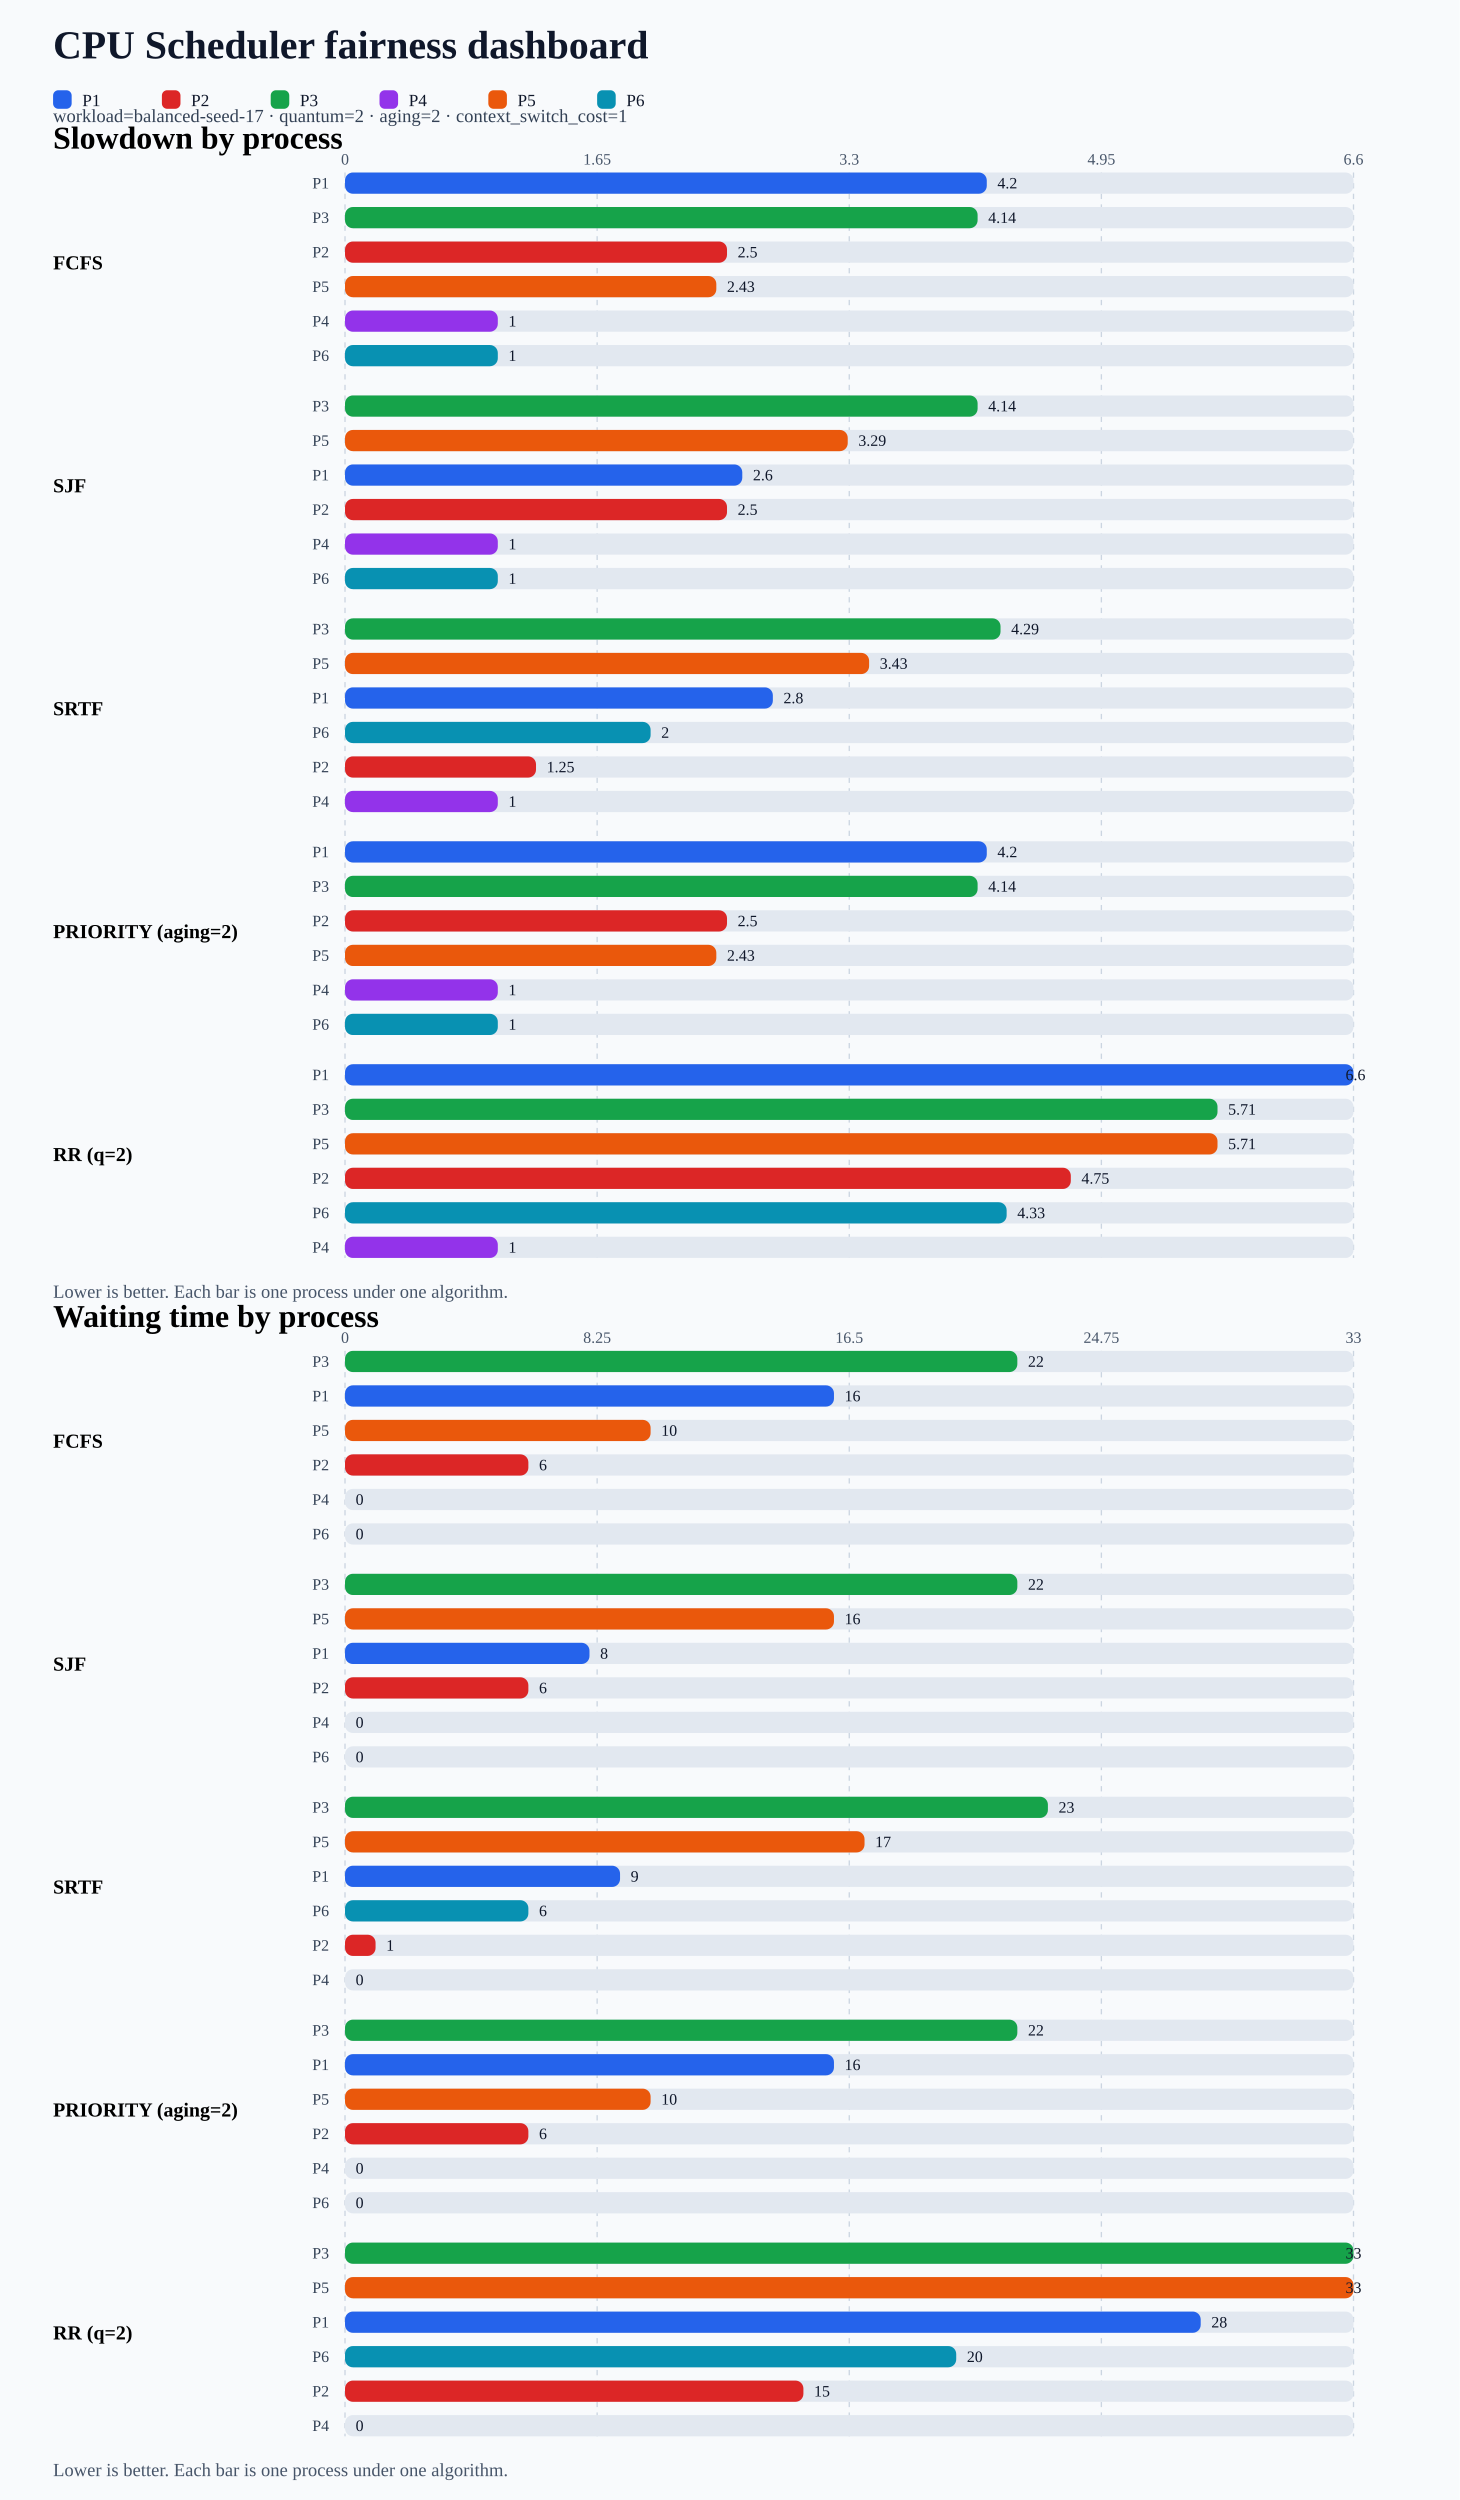
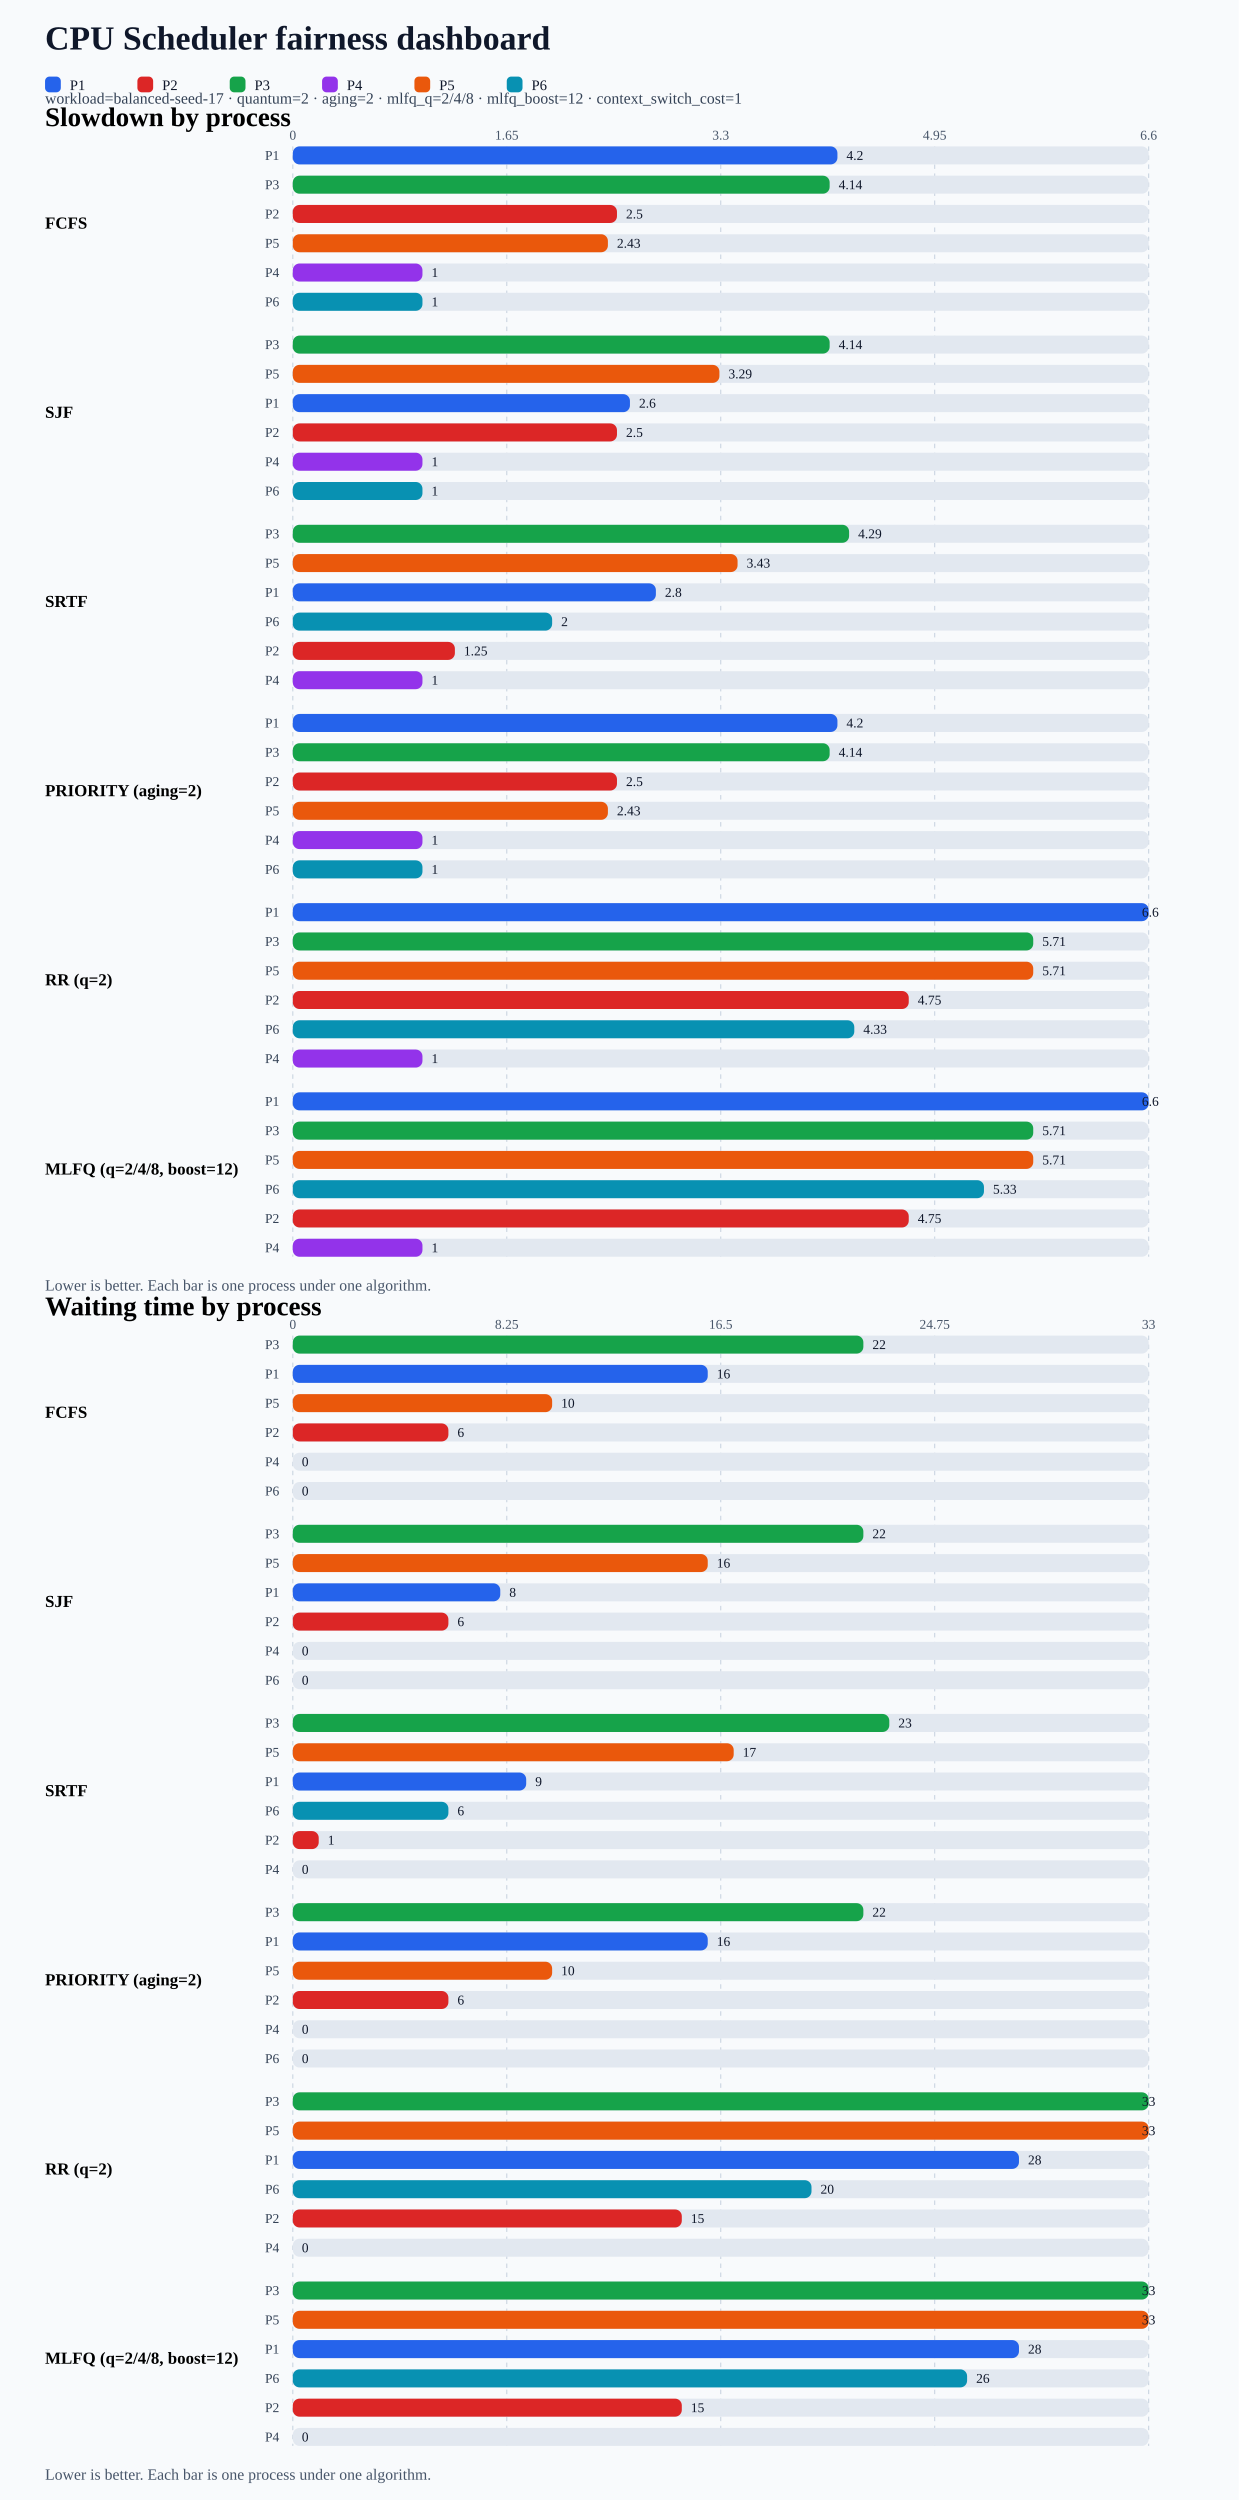
- <svg xmlns="http://www.w3.org/2000/svg" width="1100" height="1884" viewBox="0 0 1100 1884" role="img" aria-labelledby="title desc">
+ <svg xmlns="http://www.w3.org/2000/svg" width="1100" height="2220" viewBox="0 0 1100 2220" role="img" aria-labelledby="title desc">
  <rect width="100%" height="100%" fill="#f8fafc" />
  <text x="40" y="44" font-size="30" font-weight="700" fill="#0f172a">CPU Scheduler fairness dashboard</text>
-   <text x="40" y="92" font-size="14" fill="#334155">workload=balanced-seed-17 · quantum=2 · aging=2 · context_switch_cost=1</text>
+   <text x="40" y="92" font-size="14" fill="#334155">workload=balanced-seed-17 · quantum=2 · aging=2 · mlfq_q=2/4/8 · mlfq_boost=12 · context_switch_cost=1</text>
  <rect x="40" y="68" width="14" height="14" rx="4" fill="#2563eb" />
  <text x="62" y="80" font-size="13" fill="#0f172a">P1</text>
  <rect x="122" y="68" width="14" height="14" rx="4" fill="#dc2626" />
  <text x="144" y="80" font-size="13" fill="#0f172a">P2</text>
  <rect x="204" y="68" width="14" height="14" rx="4" fill="#16a34a" />
  <text x="226" y="80" font-size="13" fill="#0f172a">P3</text>
  <rect x="286" y="68" width="14" height="14" rx="4" fill="#9333ea" />
  <text x="308" y="80" font-size="13" fill="#0f172a">P4</text>
  <rect x="368" y="68" width="14" height="14" rx="4" fill="#ea580c" />
  <text x="390" y="80" font-size="13" fill="#0f172a">P5</text>
  <rect x="450" y="68" width="14" height="14" rx="4" fill="#0891b2" />
  <text x="472" y="80" font-size="13" fill="#0f172a">P6</text>
  <text x="40" y="112" font-size="24" font-weight="700">Slowdown by process</text>
-   <text x="40" y="978" font-size="14" fill="#475569">Lower is better. Each bar is one process under one algorithm.</text>
-   <line x1="260.00" y1="130" x2="260.00" y2="948" stroke="#cbd5e1" stroke-dasharray="4 4" />
+   <text x="40" y="1146" font-size="14" fill="#475569">Lower is better. Each bar is one process under one algorithm.</text>
+   <line x1="260.00" y1="130" x2="260.00" y2="1116" stroke="#cbd5e1" stroke-dasharray="4 4" />
  <text x="260.00" y="124" text-anchor="middle" font-size="12" fill="#475569">0</text>
-   <line x1="450.00" y1="130" x2="450.00" y2="948" stroke="#cbd5e1" stroke-dasharray="4 4" />
+   <line x1="450.00" y1="130" x2="450.00" y2="1116" stroke="#cbd5e1" stroke-dasharray="4 4" />
  <text x="450.00" y="124" text-anchor="middle" font-size="12" fill="#475569">1.65</text>
-   <line x1="640.00" y1="130" x2="640.00" y2="948" stroke="#cbd5e1" stroke-dasharray="4 4" />
+   <line x1="640.00" y1="130" x2="640.00" y2="1116" stroke="#cbd5e1" stroke-dasharray="4 4" />
  <text x="640.00" y="124" text-anchor="middle" font-size="12" fill="#475569">3.3</text>
-   <line x1="830.00" y1="130" x2="830.00" y2="948" stroke="#cbd5e1" stroke-dasharray="4 4" />
+   <line x1="830.00" y1="130" x2="830.00" y2="1116" stroke="#cbd5e1" stroke-dasharray="4 4" />
  <text x="830.00" y="124" text-anchor="middle" font-size="12" fill="#475569">4.95</text>
-   <line x1="1020.00" y1="130" x2="1020.00" y2="948" stroke="#cbd5e1" stroke-dasharray="4 4" />
+   <line x1="1020.00" y1="130" x2="1020.00" y2="1116" stroke="#cbd5e1" stroke-dasharray="4 4" />
  <text x="1020.00" y="124" text-anchor="middle" font-size="12" fill="#475569">6.6</text>
  <text x="40" y="203.00" font-size="15" font-weight="700">FCFS</text>
  <text x="248" y="142" text-anchor="end" font-size="12" fill="#334155">P1</text>
  <rect x="260" y="130" width="760" height="16" rx="6" fill="#e2e8f0" />
  <rect x="260" y="130" width="483.64" height="16" rx="6" fill="#2563eb" />
  <text x="751.64" y="142" font-size="12" fill="#0f172a">4.2</text>
  <text x="248" y="168" text-anchor="end" font-size="12" fill="#334155">P3</text>
  <rect x="260" y="156" width="760" height="16" rx="6" fill="#e2e8f0" />
  <rect x="260" y="156" width="476.73" height="16" rx="6" fill="#16a34a" />
  <text x="744.73" y="168" font-size="12" fill="#0f172a">4.14</text>
  <text x="248" y="194" text-anchor="end" font-size="12" fill="#334155">P2</text>
  <rect x="260" y="182" width="760" height="16" rx="6" fill="#e2e8f0" />
  <rect x="260" y="182" width="287.88" height="16" rx="6" fill="#dc2626" />
  <text x="555.88" y="194" font-size="12" fill="#0f172a">2.5</text>
  <text x="248" y="220" text-anchor="end" font-size="12" fill="#334155">P5</text>
  <rect x="260" y="208" width="760" height="16" rx="6" fill="#e2e8f0" />
  <rect x="260" y="208" width="279.82" height="16" rx="6" fill="#ea580c" />
  <text x="547.82" y="220" font-size="12" fill="#0f172a">2.43</text>
  <text x="248" y="246" text-anchor="end" font-size="12" fill="#334155">P4</text>
  <rect x="260" y="234" width="760" height="16" rx="6" fill="#e2e8f0" />
  <rect x="260" y="234" width="115.15" height="16" rx="6" fill="#9333ea" />
  <text x="383.15" y="246" font-size="12" fill="#0f172a">1</text>
  <text x="248" y="272" text-anchor="end" font-size="12" fill="#334155">P6</text>
  <rect x="260" y="260" width="760" height="16" rx="6" fill="#e2e8f0" />
  <rect x="260" y="260" width="115.15" height="16" rx="6" fill="#0891b2" />
  <text x="383.15" y="272" font-size="12" fill="#0f172a">1</text>
  <text x="40" y="371.00" font-size="15" font-weight="700">SJF</text>
  <text x="248" y="310" text-anchor="end" font-size="12" fill="#334155">P3</text>
  <rect x="260" y="298" width="760" height="16" rx="6" fill="#e2e8f0" />
  <rect x="260" y="298" width="476.73" height="16" rx="6" fill="#16a34a" />
  <text x="744.73" y="310" font-size="12" fill="#0f172a">4.14</text>
  <text x="248" y="336" text-anchor="end" font-size="12" fill="#334155">P5</text>
  <rect x="260" y="324" width="760" height="16" rx="6" fill="#e2e8f0" />
  <rect x="260" y="324" width="378.85" height="16" rx="6" fill="#ea580c" />
  <text x="646.85" y="336" font-size="12" fill="#0f172a">3.29</text>
  <text x="248" y="362" text-anchor="end" font-size="12" fill="#334155">P1</text>
  <rect x="260" y="350" width="760" height="16" rx="6" fill="#e2e8f0" />
  <rect x="260" y="350" width="299.39" height="16" rx="6" fill="#2563eb" />
  <text x="567.39" y="362" font-size="12" fill="#0f172a">2.6</text>
  <text x="248" y="388" text-anchor="end" font-size="12" fill="#334155">P2</text>
  <rect x="260" y="376" width="760" height="16" rx="6" fill="#e2e8f0" />
  <rect x="260" y="376" width="287.88" height="16" rx="6" fill="#dc2626" />
  <text x="555.88" y="388" font-size="12" fill="#0f172a">2.5</text>
  <text x="248" y="414" text-anchor="end" font-size="12" fill="#334155">P4</text>
  <rect x="260" y="402" width="760" height="16" rx="6" fill="#e2e8f0" />
  <rect x="260" y="402" width="115.15" height="16" rx="6" fill="#9333ea" />
  <text x="383.15" y="414" font-size="12" fill="#0f172a">1</text>
  <text x="248" y="440" text-anchor="end" font-size="12" fill="#334155">P6</text>
  <rect x="260" y="428" width="760" height="16" rx="6" fill="#e2e8f0" />
  <rect x="260" y="428" width="115.15" height="16" rx="6" fill="#0891b2" />
  <text x="383.15" y="440" font-size="12" fill="#0f172a">1</text>
  <text x="40" y="539.00" font-size="15" font-weight="700">SRTF</text>
  <text x="248" y="478" text-anchor="end" font-size="12" fill="#334155">P3</text>
  <rect x="260" y="466" width="760" height="16" rx="6" fill="#e2e8f0" />
  <rect x="260" y="466" width="494.00" height="16" rx="6" fill="#16a34a" />
  <text x="762.00" y="478" font-size="12" fill="#0f172a">4.29</text>
  <text x="248" y="504" text-anchor="end" font-size="12" fill="#334155">P5</text>
  <rect x="260" y="492" width="760" height="16" rx="6" fill="#e2e8f0" />
  <rect x="260" y="492" width="394.97" height="16" rx="6" fill="#ea580c" />
  <text x="662.97" y="504" font-size="12" fill="#0f172a">3.43</text>
  <text x="248" y="530" text-anchor="end" font-size="12" fill="#334155">P1</text>
  <rect x="260" y="518" width="760" height="16" rx="6" fill="#e2e8f0" />
  <rect x="260" y="518" width="322.42" height="16" rx="6" fill="#2563eb" />
  <text x="590.42" y="530" font-size="12" fill="#0f172a">2.8</text>
  <text x="248" y="556" text-anchor="end" font-size="12" fill="#334155">P6</text>
  <rect x="260" y="544" width="760" height="16" rx="6" fill="#e2e8f0" />
  <rect x="260" y="544" width="230.30" height="16" rx="6" fill="#0891b2" />
  <text x="498.30" y="556" font-size="12" fill="#0f172a">2</text>
  <text x="248" y="582" text-anchor="end" font-size="12" fill="#334155">P2</text>
  <rect x="260" y="570" width="760" height="16" rx="6" fill="#e2e8f0" />
  <rect x="260" y="570" width="143.94" height="16" rx="6" fill="#dc2626" />
  <text x="411.94" y="582" font-size="12" fill="#0f172a">1.25</text>
  <text x="248" y="608" text-anchor="end" font-size="12" fill="#334155">P4</text>
  <rect x="260" y="596" width="760" height="16" rx="6" fill="#e2e8f0" />
  <rect x="260" y="596" width="115.15" height="16" rx="6" fill="#9333ea" />
  <text x="383.15" y="608" font-size="12" fill="#0f172a">1</text>
  <text x="40" y="707.00" font-size="15" font-weight="700">PRIORITY (aging=2)</text>
  <text x="248" y="646" text-anchor="end" font-size="12" fill="#334155">P1</text>
  <rect x="260" y="634" width="760" height="16" rx="6" fill="#e2e8f0" />
  <rect x="260" y="634" width="483.64" height="16" rx="6" fill="#2563eb" />
  <text x="751.64" y="646" font-size="12" fill="#0f172a">4.2</text>
  <text x="248" y="672" text-anchor="end" font-size="12" fill="#334155">P3</text>
  <rect x="260" y="660" width="760" height="16" rx="6" fill="#e2e8f0" />
  <rect x="260" y="660" width="476.73" height="16" rx="6" fill="#16a34a" />
  <text x="744.73" y="672" font-size="12" fill="#0f172a">4.14</text>
  <text x="248" y="698" text-anchor="end" font-size="12" fill="#334155">P2</text>
  <rect x="260" y="686" width="760" height="16" rx="6" fill="#e2e8f0" />
  <rect x="260" y="686" width="287.88" height="16" rx="6" fill="#dc2626" />
  <text x="555.88" y="698" font-size="12" fill="#0f172a">2.5</text>
  <text x="248" y="724" text-anchor="end" font-size="12" fill="#334155">P5</text>
  <rect x="260" y="712" width="760" height="16" rx="6" fill="#e2e8f0" />
  <rect x="260" y="712" width="279.82" height="16" rx="6" fill="#ea580c" />
  <text x="547.82" y="724" font-size="12" fill="#0f172a">2.43</text>
  <text x="248" y="750" text-anchor="end" font-size="12" fill="#334155">P4</text>
  <rect x="260" y="738" width="760" height="16" rx="6" fill="#e2e8f0" />
  <rect x="260" y="738" width="115.15" height="16" rx="6" fill="#9333ea" />
  <text x="383.15" y="750" font-size="12" fill="#0f172a">1</text>
  <text x="248" y="776" text-anchor="end" font-size="12" fill="#334155">P6</text>
  <rect x="260" y="764" width="760" height="16" rx="6" fill="#e2e8f0" />
  <rect x="260" y="764" width="115.15" height="16" rx="6" fill="#0891b2" />
  <text x="383.15" y="776" font-size="12" fill="#0f172a">1</text>
  <text x="40" y="875.00" font-size="15" font-weight="700">RR (q=2)</text>
  <text x="248" y="814" text-anchor="end" font-size="12" fill="#334155">P1</text>
  <rect x="260" y="802" width="760" height="16" rx="6" fill="#e2e8f0" />
  <rect x="260" y="802" width="760.00" height="16" rx="6" fill="#2563eb" />
  <text x="1014.00" y="814" font-size="12" fill="#0f172a">6.6</text>
  <text x="248" y="840" text-anchor="end" font-size="12" fill="#334155">P3</text>
  <rect x="260" y="828" width="760" height="16" rx="6" fill="#e2e8f0" />
  <rect x="260" y="828" width="657.52" height="16" rx="6" fill="#16a34a" />
  <text x="925.52" y="840" font-size="12" fill="#0f172a">5.71</text>
  <text x="248" y="866" text-anchor="end" font-size="12" fill="#334155">P5</text>
  <rect x="260" y="854" width="760" height="16" rx="6" fill="#e2e8f0" />
  <rect x="260" y="854" width="657.52" height="16" rx="6" fill="#ea580c" />
  <text x="925.52" y="866" font-size="12" fill="#0f172a">5.71</text>
  <text x="248" y="892" text-anchor="end" font-size="12" fill="#334155">P2</text>
  <rect x="260" y="880" width="760" height="16" rx="6" fill="#e2e8f0" />
  <rect x="260" y="880" width="546.97" height="16" rx="6" fill="#dc2626" />
  <text x="814.97" y="892" font-size="12" fill="#0f172a">4.75</text>
  <text x="248" y="918" text-anchor="end" font-size="12" fill="#334155">P6</text>
  <rect x="260" y="906" width="760" height="16" rx="6" fill="#e2e8f0" />
  <rect x="260" y="906" width="498.61" height="16" rx="6" fill="#0891b2" />
  <text x="766.61" y="918" font-size="12" fill="#0f172a">4.33</text>
  <text x="248" y="944" text-anchor="end" font-size="12" fill="#334155">P4</text>
  <rect x="260" y="932" width="760" height="16" rx="6" fill="#e2e8f0" />
  <rect x="260" y="932" width="115.15" height="16" rx="6" fill="#9333ea" />
  <text x="383.15" y="944" font-size="12" fill="#0f172a">1</text>
-   <text x="40" y="1000" font-size="24" font-weight="700">Waiting time by process</text>
-   <text x="40" y="1866" font-size="14" fill="#475569">Lower is better. Each bar is one process under one algorithm.</text>
-   <line x1="260.00" y1="1018" x2="260.00" y2="1836" stroke="#cbd5e1" stroke-dasharray="4 4" />
-   <text x="260.00" y="1012" text-anchor="middle" font-size="12" fill="#475569">0</text>
-   <line x1="450.00" y1="1018" x2="450.00" y2="1836" stroke="#cbd5e1" stroke-dasharray="4 4" />
-   <text x="450.00" y="1012" text-anchor="middle" font-size="12" fill="#475569">8.25</text>
-   <line x1="640.00" y1="1018" x2="640.00" y2="1836" stroke="#cbd5e1" stroke-dasharray="4 4" />
-   <text x="640.00" y="1012" text-anchor="middle" font-size="12" fill="#475569">16.5</text>
-   <line x1="830.00" y1="1018" x2="830.00" y2="1836" stroke="#cbd5e1" stroke-dasharray="4 4" />
-   <text x="830.00" y="1012" text-anchor="middle" font-size="12" fill="#475569">24.75</text>
-   <line x1="1020.00" y1="1018" x2="1020.00" y2="1836" stroke="#cbd5e1" stroke-dasharray="4 4" />
-   <text x="1020.00" y="1012" text-anchor="middle" font-size="12" fill="#475569">33</text>
-   <text x="40" y="1091.00" font-size="15" font-weight="700">FCFS</text>
-   <text x="248" y="1030" text-anchor="end" font-size="12" fill="#334155">P3</text>
-   <rect x="260" y="1018" width="760" height="16" rx="6" fill="#e2e8f0" />
-   <rect x="260" y="1018" width="506.67" height="16" rx="6" fill="#16a34a" />
-   <text x="774.67" y="1030" font-size="12" fill="#0f172a">22</text>
-   <text x="248" y="1056" text-anchor="end" font-size="12" fill="#334155">P1</text>
-   <rect x="260" y="1044" width="760" height="16" rx="6" fill="#e2e8f0" />
-   <rect x="260" y="1044" width="368.48" height="16" rx="6" fill="#2563eb" />
-   <text x="636.48" y="1056" font-size="12" fill="#0f172a">16</text>
-   <text x="248" y="1082" text-anchor="end" font-size="12" fill="#334155">P5</text>
-   <rect x="260" y="1070" width="760" height="16" rx="6" fill="#e2e8f0" />
-   <rect x="260" y="1070" width="230.30" height="16" rx="6" fill="#ea580c" />
-   <text x="498.30" y="1082" font-size="12" fill="#0f172a">10</text>
-   <text x="248" y="1108" text-anchor="end" font-size="12" fill="#334155">P2</text>
-   <rect x="260" y="1096" width="760" height="16" rx="6" fill="#e2e8f0" />
-   <rect x="260" y="1096" width="138.18" height="16" rx="6" fill="#dc2626" />
-   <text x="406.18" y="1108" font-size="12" fill="#0f172a">6</text>
-   <text x="248" y="1134" text-anchor="end" font-size="12" fill="#334155">P4</text>
-   <rect x="260" y="1122" width="760" height="16" rx="6" fill="#e2e8f0" />
-   <rect x="260" y="1122" width="0.00" height="16" rx="6" fill="#9333ea" />
-   <text x="268.00" y="1134" font-size="12" fill="#0f172a">0</text>
-   <text x="248" y="1160" text-anchor="end" font-size="12" fill="#334155">P6</text>
-   <rect x="260" y="1148" width="760" height="16" rx="6" fill="#e2e8f0" />
-   <rect x="260" y="1148" width="0.00" height="16" rx="6" fill="#0891b2" />
-   <text x="268.00" y="1160" font-size="12" fill="#0f172a">0</text>
-   <text x="40" y="1259.00" font-size="15" font-weight="700">SJF</text>
+   <text x="40" y="1043.00" font-size="15" font-weight="700">MLFQ (q=2/4/8, boost=12)</text>
+   <text x="248" y="982" text-anchor="end" font-size="12" fill="#334155">P1</text>
+   <rect x="260" y="970" width="760" height="16" rx="6" fill="#e2e8f0" />
+   <rect x="260" y="970" width="760.00" height="16" rx="6" fill="#2563eb" />
+   <text x="1014.00" y="982" font-size="12" fill="#0f172a">6.6</text>
+   <text x="248" y="1008" text-anchor="end" font-size="12" fill="#334155">P3</text>
+   <rect x="260" y="996" width="760" height="16" rx="6" fill="#e2e8f0" />
+   <rect x="260" y="996" width="657.52" height="16" rx="6" fill="#16a34a" />
+   <text x="925.52" y="1008" font-size="12" fill="#0f172a">5.71</text>
+   <text x="248" y="1034" text-anchor="end" font-size="12" fill="#334155">P5</text>
+   <rect x="260" y="1022" width="760" height="16" rx="6" fill="#e2e8f0" />
+   <rect x="260" y="1022" width="657.52" height="16" rx="6" fill="#ea580c" />
+   <text x="925.52" y="1034" font-size="12" fill="#0f172a">5.71</text>
+   <text x="248" y="1060" text-anchor="end" font-size="12" fill="#334155">P6</text>
+   <rect x="260" y="1048" width="760" height="16" rx="6" fill="#e2e8f0" />
+   <rect x="260" y="1048" width="613.76" height="16" rx="6" fill="#0891b2" />
+   <text x="881.76" y="1060" font-size="12" fill="#0f172a">5.33</text>
+   <text x="248" y="1086" text-anchor="end" font-size="12" fill="#334155">P2</text>
+   <rect x="260" y="1074" width="760" height="16" rx="6" fill="#e2e8f0" />
+   <rect x="260" y="1074" width="546.97" height="16" rx="6" fill="#dc2626" />
+   <text x="814.97" y="1086" font-size="12" fill="#0f172a">4.75</text>
+   <text x="248" y="1112" text-anchor="end" font-size="12" fill="#334155">P4</text>
+   <rect x="260" y="1100" width="760" height="16" rx="6" fill="#e2e8f0" />
+   <rect x="260" y="1100" width="115.15" height="16" rx="6" fill="#9333ea" />
+   <text x="383.15" y="1112" font-size="12" fill="#0f172a">1</text>
+   <text x="40" y="1168" font-size="24" font-weight="700">Waiting time by process</text>
+   <text x="40" y="2202" font-size="14" fill="#475569">Lower is better. Each bar is one process under one algorithm.</text>
+   <line x1="260.00" y1="1186" x2="260.00" y2="2172" stroke="#cbd5e1" stroke-dasharray="4 4" />
+   <text x="260.00" y="1180" text-anchor="middle" font-size="12" fill="#475569">0</text>
+   <line x1="450.00" y1="1186" x2="450.00" y2="2172" stroke="#cbd5e1" stroke-dasharray="4 4" />
+   <text x="450.00" y="1180" text-anchor="middle" font-size="12" fill="#475569">8.25</text>
+   <line x1="640.00" y1="1186" x2="640.00" y2="2172" stroke="#cbd5e1" stroke-dasharray="4 4" />
+   <text x="640.00" y="1180" text-anchor="middle" font-size="12" fill="#475569">16.5</text>
+   <line x1="830.00" y1="1186" x2="830.00" y2="2172" stroke="#cbd5e1" stroke-dasharray="4 4" />
+   <text x="830.00" y="1180" text-anchor="middle" font-size="12" fill="#475569">24.75</text>
+   <line x1="1020.00" y1="1186" x2="1020.00" y2="2172" stroke="#cbd5e1" stroke-dasharray="4 4" />
+   <text x="1020.00" y="1180" text-anchor="middle" font-size="12" fill="#475569">33</text>
+   <text x="40" y="1259.00" font-size="15" font-weight="700">FCFS</text>
  <text x="248" y="1198" text-anchor="end" font-size="12" fill="#334155">P3</text>
  <rect x="260" y="1186" width="760" height="16" rx="6" fill="#e2e8f0" />
  <rect x="260" y="1186" width="506.67" height="16" rx="6" fill="#16a34a" />
  <text x="774.67" y="1198" font-size="12" fill="#0f172a">22</text>
-   <text x="248" y="1224" text-anchor="end" font-size="12" fill="#334155">P5</text>
+   <text x="248" y="1224" text-anchor="end" font-size="12" fill="#334155">P1</text>
  <rect x="260" y="1212" width="760" height="16" rx="6" fill="#e2e8f0" />
-   <rect x="260" y="1212" width="368.48" height="16" rx="6" fill="#ea580c" />
+   <rect x="260" y="1212" width="368.48" height="16" rx="6" fill="#2563eb" />
  <text x="636.48" y="1224" font-size="12" fill="#0f172a">16</text>
-   <text x="248" y="1250" text-anchor="end" font-size="12" fill="#334155">P1</text>
+   <text x="248" y="1250" text-anchor="end" font-size="12" fill="#334155">P5</text>
  <rect x="260" y="1238" width="760" height="16" rx="6" fill="#e2e8f0" />
-   <rect x="260" y="1238" width="184.24" height="16" rx="6" fill="#2563eb" />
-   <text x="452.24" y="1250" font-size="12" fill="#0f172a">8</text>
+   <rect x="260" y="1238" width="230.30" height="16" rx="6" fill="#ea580c" />
+   <text x="498.30" y="1250" font-size="12" fill="#0f172a">10</text>
  <text x="248" y="1276" text-anchor="end" font-size="12" fill="#334155">P2</text>
  <rect x="260" y="1264" width="760" height="16" rx="6" fill="#e2e8f0" />
  <rect x="260" y="1264" width="138.18" height="16" rx="6" fill="#dc2626" />
  <text x="406.18" y="1276" font-size="12" fill="#0f172a">6</text>
  <text x="248" y="1302" text-anchor="end" font-size="12" fill="#334155">P4</text>
  <rect x="260" y="1290" width="760" height="16" rx="6" fill="#e2e8f0" />
  <rect x="260" y="1290" width="0.00" height="16" rx="6" fill="#9333ea" />
  <text x="268.00" y="1302" font-size="12" fill="#0f172a">0</text>
  <text x="248" y="1328" text-anchor="end" font-size="12" fill="#334155">P6</text>
  <rect x="260" y="1316" width="760" height="16" rx="6" fill="#e2e8f0" />
  <rect x="260" y="1316" width="0.00" height="16" rx="6" fill="#0891b2" />
  <text x="268.00" y="1328" font-size="12" fill="#0f172a">0</text>
-   <text x="40" y="1427.00" font-size="15" font-weight="700">SRTF</text>
+   <text x="40" y="1427.00" font-size="15" font-weight="700">SJF</text>
  <text x="248" y="1366" text-anchor="end" font-size="12" fill="#334155">P3</text>
  <rect x="260" y="1354" width="760" height="16" rx="6" fill="#e2e8f0" />
-   <rect x="260" y="1354" width="529.70" height="16" rx="6" fill="#16a34a" />
-   <text x="797.70" y="1366" font-size="12" fill="#0f172a">23</text>
+   <rect x="260" y="1354" width="506.67" height="16" rx="6" fill="#16a34a" />
+   <text x="774.67" y="1366" font-size="12" fill="#0f172a">22</text>
  <text x="248" y="1392" text-anchor="end" font-size="12" fill="#334155">P5</text>
  <rect x="260" y="1380" width="760" height="16" rx="6" fill="#e2e8f0" />
-   <rect x="260" y="1380" width="391.52" height="16" rx="6" fill="#ea580c" />
-   <text x="659.52" y="1392" font-size="12" fill="#0f172a">17</text>
+   <rect x="260" y="1380" width="368.48" height="16" rx="6" fill="#ea580c" />
+   <text x="636.48" y="1392" font-size="12" fill="#0f172a">16</text>
  <text x="248" y="1418" text-anchor="end" font-size="12" fill="#334155">P1</text>
  <rect x="260" y="1406" width="760" height="16" rx="6" fill="#e2e8f0" />
-   <rect x="260" y="1406" width="207.27" height="16" rx="6" fill="#2563eb" />
-   <text x="475.27" y="1418" font-size="12" fill="#0f172a">9</text>
-   <text x="248" y="1444" text-anchor="end" font-size="12" fill="#334155">P6</text>
+   <rect x="260" y="1406" width="184.24" height="16" rx="6" fill="#2563eb" />
+   <text x="452.24" y="1418" font-size="12" fill="#0f172a">8</text>
+   <text x="248" y="1444" text-anchor="end" font-size="12" fill="#334155">P2</text>
  <rect x="260" y="1432" width="760" height="16" rx="6" fill="#e2e8f0" />
-   <rect x="260" y="1432" width="138.18" height="16" rx="6" fill="#0891b2" />
+   <rect x="260" y="1432" width="138.18" height="16" rx="6" fill="#dc2626" />
  <text x="406.18" y="1444" font-size="12" fill="#0f172a">6</text>
-   <text x="248" y="1470" text-anchor="end" font-size="12" fill="#334155">P2</text>
+   <text x="248" y="1470" text-anchor="end" font-size="12" fill="#334155">P4</text>
  <rect x="260" y="1458" width="760" height="16" rx="6" fill="#e2e8f0" />
-   <rect x="260" y="1458" width="23.03" height="16" rx="6" fill="#dc2626" />
-   <text x="291.03" y="1470" font-size="12" fill="#0f172a">1</text>
-   <text x="248" y="1496" text-anchor="end" font-size="12" fill="#334155">P4</text>
+   <rect x="260" y="1458" width="0.00" height="16" rx="6" fill="#9333ea" />
+   <text x="268.00" y="1470" font-size="12" fill="#0f172a">0</text>
+   <text x="248" y="1496" text-anchor="end" font-size="12" fill="#334155">P6</text>
  <rect x="260" y="1484" width="760" height="16" rx="6" fill="#e2e8f0" />
-   <rect x="260" y="1484" width="0.00" height="16" rx="6" fill="#9333ea" />
+   <rect x="260" y="1484" width="0.00" height="16" rx="6" fill="#0891b2" />
  <text x="268.00" y="1496" font-size="12" fill="#0f172a">0</text>
-   <text x="40" y="1595.00" font-size="15" font-weight="700">PRIORITY (aging=2)</text>
+   <text x="40" y="1595.00" font-size="15" font-weight="700">SRTF</text>
  <text x="248" y="1534" text-anchor="end" font-size="12" fill="#334155">P3</text>
  <rect x="260" y="1522" width="760" height="16" rx="6" fill="#e2e8f0" />
-   <rect x="260" y="1522" width="506.67" height="16" rx="6" fill="#16a34a" />
-   <text x="774.67" y="1534" font-size="12" fill="#0f172a">22</text>
-   <text x="248" y="1560" text-anchor="end" font-size="12" fill="#334155">P1</text>
+   <rect x="260" y="1522" width="529.70" height="16" rx="6" fill="#16a34a" />
+   <text x="797.70" y="1534" font-size="12" fill="#0f172a">23</text>
+   <text x="248" y="1560" text-anchor="end" font-size="12" fill="#334155">P5</text>
  <rect x="260" y="1548" width="760" height="16" rx="6" fill="#e2e8f0" />
-   <rect x="260" y="1548" width="368.48" height="16" rx="6" fill="#2563eb" />
-   <text x="636.48" y="1560" font-size="12" fill="#0f172a">16</text>
-   <text x="248" y="1586" text-anchor="end" font-size="12" fill="#334155">P5</text>
+   <rect x="260" y="1548" width="391.52" height="16" rx="6" fill="#ea580c" />
+   <text x="659.52" y="1560" font-size="12" fill="#0f172a">17</text>
+   <text x="248" y="1586" text-anchor="end" font-size="12" fill="#334155">P1</text>
  <rect x="260" y="1574" width="760" height="16" rx="6" fill="#e2e8f0" />
-   <rect x="260" y="1574" width="230.30" height="16" rx="6" fill="#ea580c" />
-   <text x="498.30" y="1586" font-size="12" fill="#0f172a">10</text>
-   <text x="248" y="1612" text-anchor="end" font-size="12" fill="#334155">P2</text>
+   <rect x="260" y="1574" width="207.27" height="16" rx="6" fill="#2563eb" />
+   <text x="475.27" y="1586" font-size="12" fill="#0f172a">9</text>
+   <text x="248" y="1612" text-anchor="end" font-size="12" fill="#334155">P6</text>
  <rect x="260" y="1600" width="760" height="16" rx="6" fill="#e2e8f0" />
-   <rect x="260" y="1600" width="138.18" height="16" rx="6" fill="#dc2626" />
+   <rect x="260" y="1600" width="138.18" height="16" rx="6" fill="#0891b2" />
  <text x="406.18" y="1612" font-size="12" fill="#0f172a">6</text>
-   <text x="248" y="1638" text-anchor="end" font-size="12" fill="#334155">P4</text>
+   <text x="248" y="1638" text-anchor="end" font-size="12" fill="#334155">P2</text>
  <rect x="260" y="1626" width="760" height="16" rx="6" fill="#e2e8f0" />
-   <rect x="260" y="1626" width="0.00" height="16" rx="6" fill="#9333ea" />
-   <text x="268.00" y="1638" font-size="12" fill="#0f172a">0</text>
-   <text x="248" y="1664" text-anchor="end" font-size="12" fill="#334155">P6</text>
+   <rect x="260" y="1626" width="23.03" height="16" rx="6" fill="#dc2626" />
+   <text x="291.03" y="1638" font-size="12" fill="#0f172a">1</text>
+   <text x="248" y="1664" text-anchor="end" font-size="12" fill="#334155">P4</text>
  <rect x="260" y="1652" width="760" height="16" rx="6" fill="#e2e8f0" />
-   <rect x="260" y="1652" width="0.00" height="16" rx="6" fill="#0891b2" />
+   <rect x="260" y="1652" width="0.00" height="16" rx="6" fill="#9333ea" />
  <text x="268.00" y="1664" font-size="12" fill="#0f172a">0</text>
-   <text x="40" y="1763.00" font-size="15" font-weight="700">RR (q=2)</text>
+   <text x="40" y="1763.00" font-size="15" font-weight="700">PRIORITY (aging=2)</text>
  <text x="248" y="1702" text-anchor="end" font-size="12" fill="#334155">P3</text>
  <rect x="260" y="1690" width="760" height="16" rx="6" fill="#e2e8f0" />
-   <rect x="260" y="1690" width="760.00" height="16" rx="6" fill="#16a34a" />
-   <text x="1014.00" y="1702" font-size="12" fill="#0f172a">33</text>
-   <text x="248" y="1728" text-anchor="end" font-size="12" fill="#334155">P5</text>
+   <rect x="260" y="1690" width="506.67" height="16" rx="6" fill="#16a34a" />
+   <text x="774.67" y="1702" font-size="12" fill="#0f172a">22</text>
+   <text x="248" y="1728" text-anchor="end" font-size="12" fill="#334155">P1</text>
  <rect x="260" y="1716" width="760" height="16" rx="6" fill="#e2e8f0" />
-   <rect x="260" y="1716" width="760.00" height="16" rx="6" fill="#ea580c" />
-   <text x="1014.00" y="1728" font-size="12" fill="#0f172a">33</text>
-   <text x="248" y="1754" text-anchor="end" font-size="12" fill="#334155">P1</text>
+   <rect x="260" y="1716" width="368.48" height="16" rx="6" fill="#2563eb" />
+   <text x="636.48" y="1728" font-size="12" fill="#0f172a">16</text>
+   <text x="248" y="1754" text-anchor="end" font-size="12" fill="#334155">P5</text>
  <rect x="260" y="1742" width="760" height="16" rx="6" fill="#e2e8f0" />
-   <rect x="260" y="1742" width="644.85" height="16" rx="6" fill="#2563eb" />
-   <text x="912.85" y="1754" font-size="12" fill="#0f172a">28</text>
-   <text x="248" y="1780" text-anchor="end" font-size="12" fill="#334155">P6</text>
+   <rect x="260" y="1742" width="230.30" height="16" rx="6" fill="#ea580c" />
+   <text x="498.30" y="1754" font-size="12" fill="#0f172a">10</text>
+   <text x="248" y="1780" text-anchor="end" font-size="12" fill="#334155">P2</text>
  <rect x="260" y="1768" width="760" height="16" rx="6" fill="#e2e8f0" />
-   <rect x="260" y="1768" width="460.61" height="16" rx="6" fill="#0891b2" />
-   <text x="728.61" y="1780" font-size="12" fill="#0f172a">20</text>
-   <text x="248" y="1806" text-anchor="end" font-size="12" fill="#334155">P2</text>
+   <rect x="260" y="1768" width="138.18" height="16" rx="6" fill="#dc2626" />
+   <text x="406.18" y="1780" font-size="12" fill="#0f172a">6</text>
+   <text x="248" y="1806" text-anchor="end" font-size="12" fill="#334155">P4</text>
  <rect x="260" y="1794" width="760" height="16" rx="6" fill="#e2e8f0" />
-   <rect x="260" y="1794" width="345.45" height="16" rx="6" fill="#dc2626" />
-   <text x="613.45" y="1806" font-size="12" fill="#0f172a">15</text>
-   <text x="248" y="1832" text-anchor="end" font-size="12" fill="#334155">P4</text>
+   <rect x="260" y="1794" width="0.00" height="16" rx="6" fill="#9333ea" />
+   <text x="268.00" y="1806" font-size="12" fill="#0f172a">0</text>
+   <text x="248" y="1832" text-anchor="end" font-size="12" fill="#334155">P6</text>
  <rect x="260" y="1820" width="760" height="16" rx="6" fill="#e2e8f0" />
-   <rect x="260" y="1820" width="0.00" height="16" rx="6" fill="#9333ea" />
+   <rect x="260" y="1820" width="0.00" height="16" rx="6" fill="#0891b2" />
  <text x="268.00" y="1832" font-size="12" fill="#0f172a">0</text>
+   <text x="40" y="1931.00" font-size="15" font-weight="700">RR (q=2)</text>
+   <text x="248" y="1870" text-anchor="end" font-size="12" fill="#334155">P3</text>
+   <rect x="260" y="1858" width="760" height="16" rx="6" fill="#e2e8f0" />
+   <rect x="260" y="1858" width="760.00" height="16" rx="6" fill="#16a34a" />
+   <text x="1014.00" y="1870" font-size="12" fill="#0f172a">33</text>
+   <text x="248" y="1896" text-anchor="end" font-size="12" fill="#334155">P5</text>
+   <rect x="260" y="1884" width="760" height="16" rx="6" fill="#e2e8f0" />
+   <rect x="260" y="1884" width="760.00" height="16" rx="6" fill="#ea580c" />
+   <text x="1014.00" y="1896" font-size="12" fill="#0f172a">33</text>
+   <text x="248" y="1922" text-anchor="end" font-size="12" fill="#334155">P1</text>
+   <rect x="260" y="1910" width="760" height="16" rx="6" fill="#e2e8f0" />
+   <rect x="260" y="1910" width="644.85" height="16" rx="6" fill="#2563eb" />
+   <text x="912.85" y="1922" font-size="12" fill="#0f172a">28</text>
+   <text x="248" y="1948" text-anchor="end" font-size="12" fill="#334155">P6</text>
+   <rect x="260" y="1936" width="760" height="16" rx="6" fill="#e2e8f0" />
+   <rect x="260" y="1936" width="460.61" height="16" rx="6" fill="#0891b2" />
+   <text x="728.61" y="1948" font-size="12" fill="#0f172a">20</text>
+   <text x="248" y="1974" text-anchor="end" font-size="12" fill="#334155">P2</text>
+   <rect x="260" y="1962" width="760" height="16" rx="6" fill="#e2e8f0" />
+   <rect x="260" y="1962" width="345.45" height="16" rx="6" fill="#dc2626" />
+   <text x="613.45" y="1974" font-size="12" fill="#0f172a">15</text>
+   <text x="248" y="2000" text-anchor="end" font-size="12" fill="#334155">P4</text>
+   <rect x="260" y="1988" width="760" height="16" rx="6" fill="#e2e8f0" />
+   <rect x="260" y="1988" width="0.00" height="16" rx="6" fill="#9333ea" />
+   <text x="268.00" y="2000" font-size="12" fill="#0f172a">0</text>
+   <text x="40" y="2099.00" font-size="15" font-weight="700">MLFQ (q=2/4/8, boost=12)</text>
+   <text x="248" y="2038" text-anchor="end" font-size="12" fill="#334155">P3</text>
+   <rect x="260" y="2026" width="760" height="16" rx="6" fill="#e2e8f0" />
+   <rect x="260" y="2026" width="760.00" height="16" rx="6" fill="#16a34a" />
+   <text x="1014.00" y="2038" font-size="12" fill="#0f172a">33</text>
+   <text x="248" y="2064" text-anchor="end" font-size="12" fill="#334155">P5</text>
+   <rect x="260" y="2052" width="760" height="16" rx="6" fill="#e2e8f0" />
+   <rect x="260" y="2052" width="760.00" height="16" rx="6" fill="#ea580c" />
+   <text x="1014.00" y="2064" font-size="12" fill="#0f172a">33</text>
+   <text x="248" y="2090" text-anchor="end" font-size="12" fill="#334155">P1</text>
+   <rect x="260" y="2078" width="760" height="16" rx="6" fill="#e2e8f0" />
+   <rect x="260" y="2078" width="644.85" height="16" rx="6" fill="#2563eb" />
+   <text x="912.85" y="2090" font-size="12" fill="#0f172a">28</text>
+   <text x="248" y="2116" text-anchor="end" font-size="12" fill="#334155">P6</text>
+   <rect x="260" y="2104" width="760" height="16" rx="6" fill="#e2e8f0" />
+   <rect x="260" y="2104" width="598.79" height="16" rx="6" fill="#0891b2" />
+   <text x="866.79" y="2116" font-size="12" fill="#0f172a">26</text>
+   <text x="248" y="2142" text-anchor="end" font-size="12" fill="#334155">P2</text>
+   <rect x="260" y="2130" width="760" height="16" rx="6" fill="#e2e8f0" />
+   <rect x="260" y="2130" width="345.45" height="16" rx="6" fill="#dc2626" />
+   <text x="613.45" y="2142" font-size="12" fill="#0f172a">15</text>
+   <text x="248" y="2168" text-anchor="end" font-size="12" fill="#334155">P4</text>
+   <rect x="260" y="2156" width="760" height="16" rx="6" fill="#e2e8f0" />
+   <rect x="260" y="2156" width="0.00" height="16" rx="6" fill="#9333ea" />
+   <text x="268.00" y="2168" font-size="12" fill="#0f172a">0</text>
</svg>
